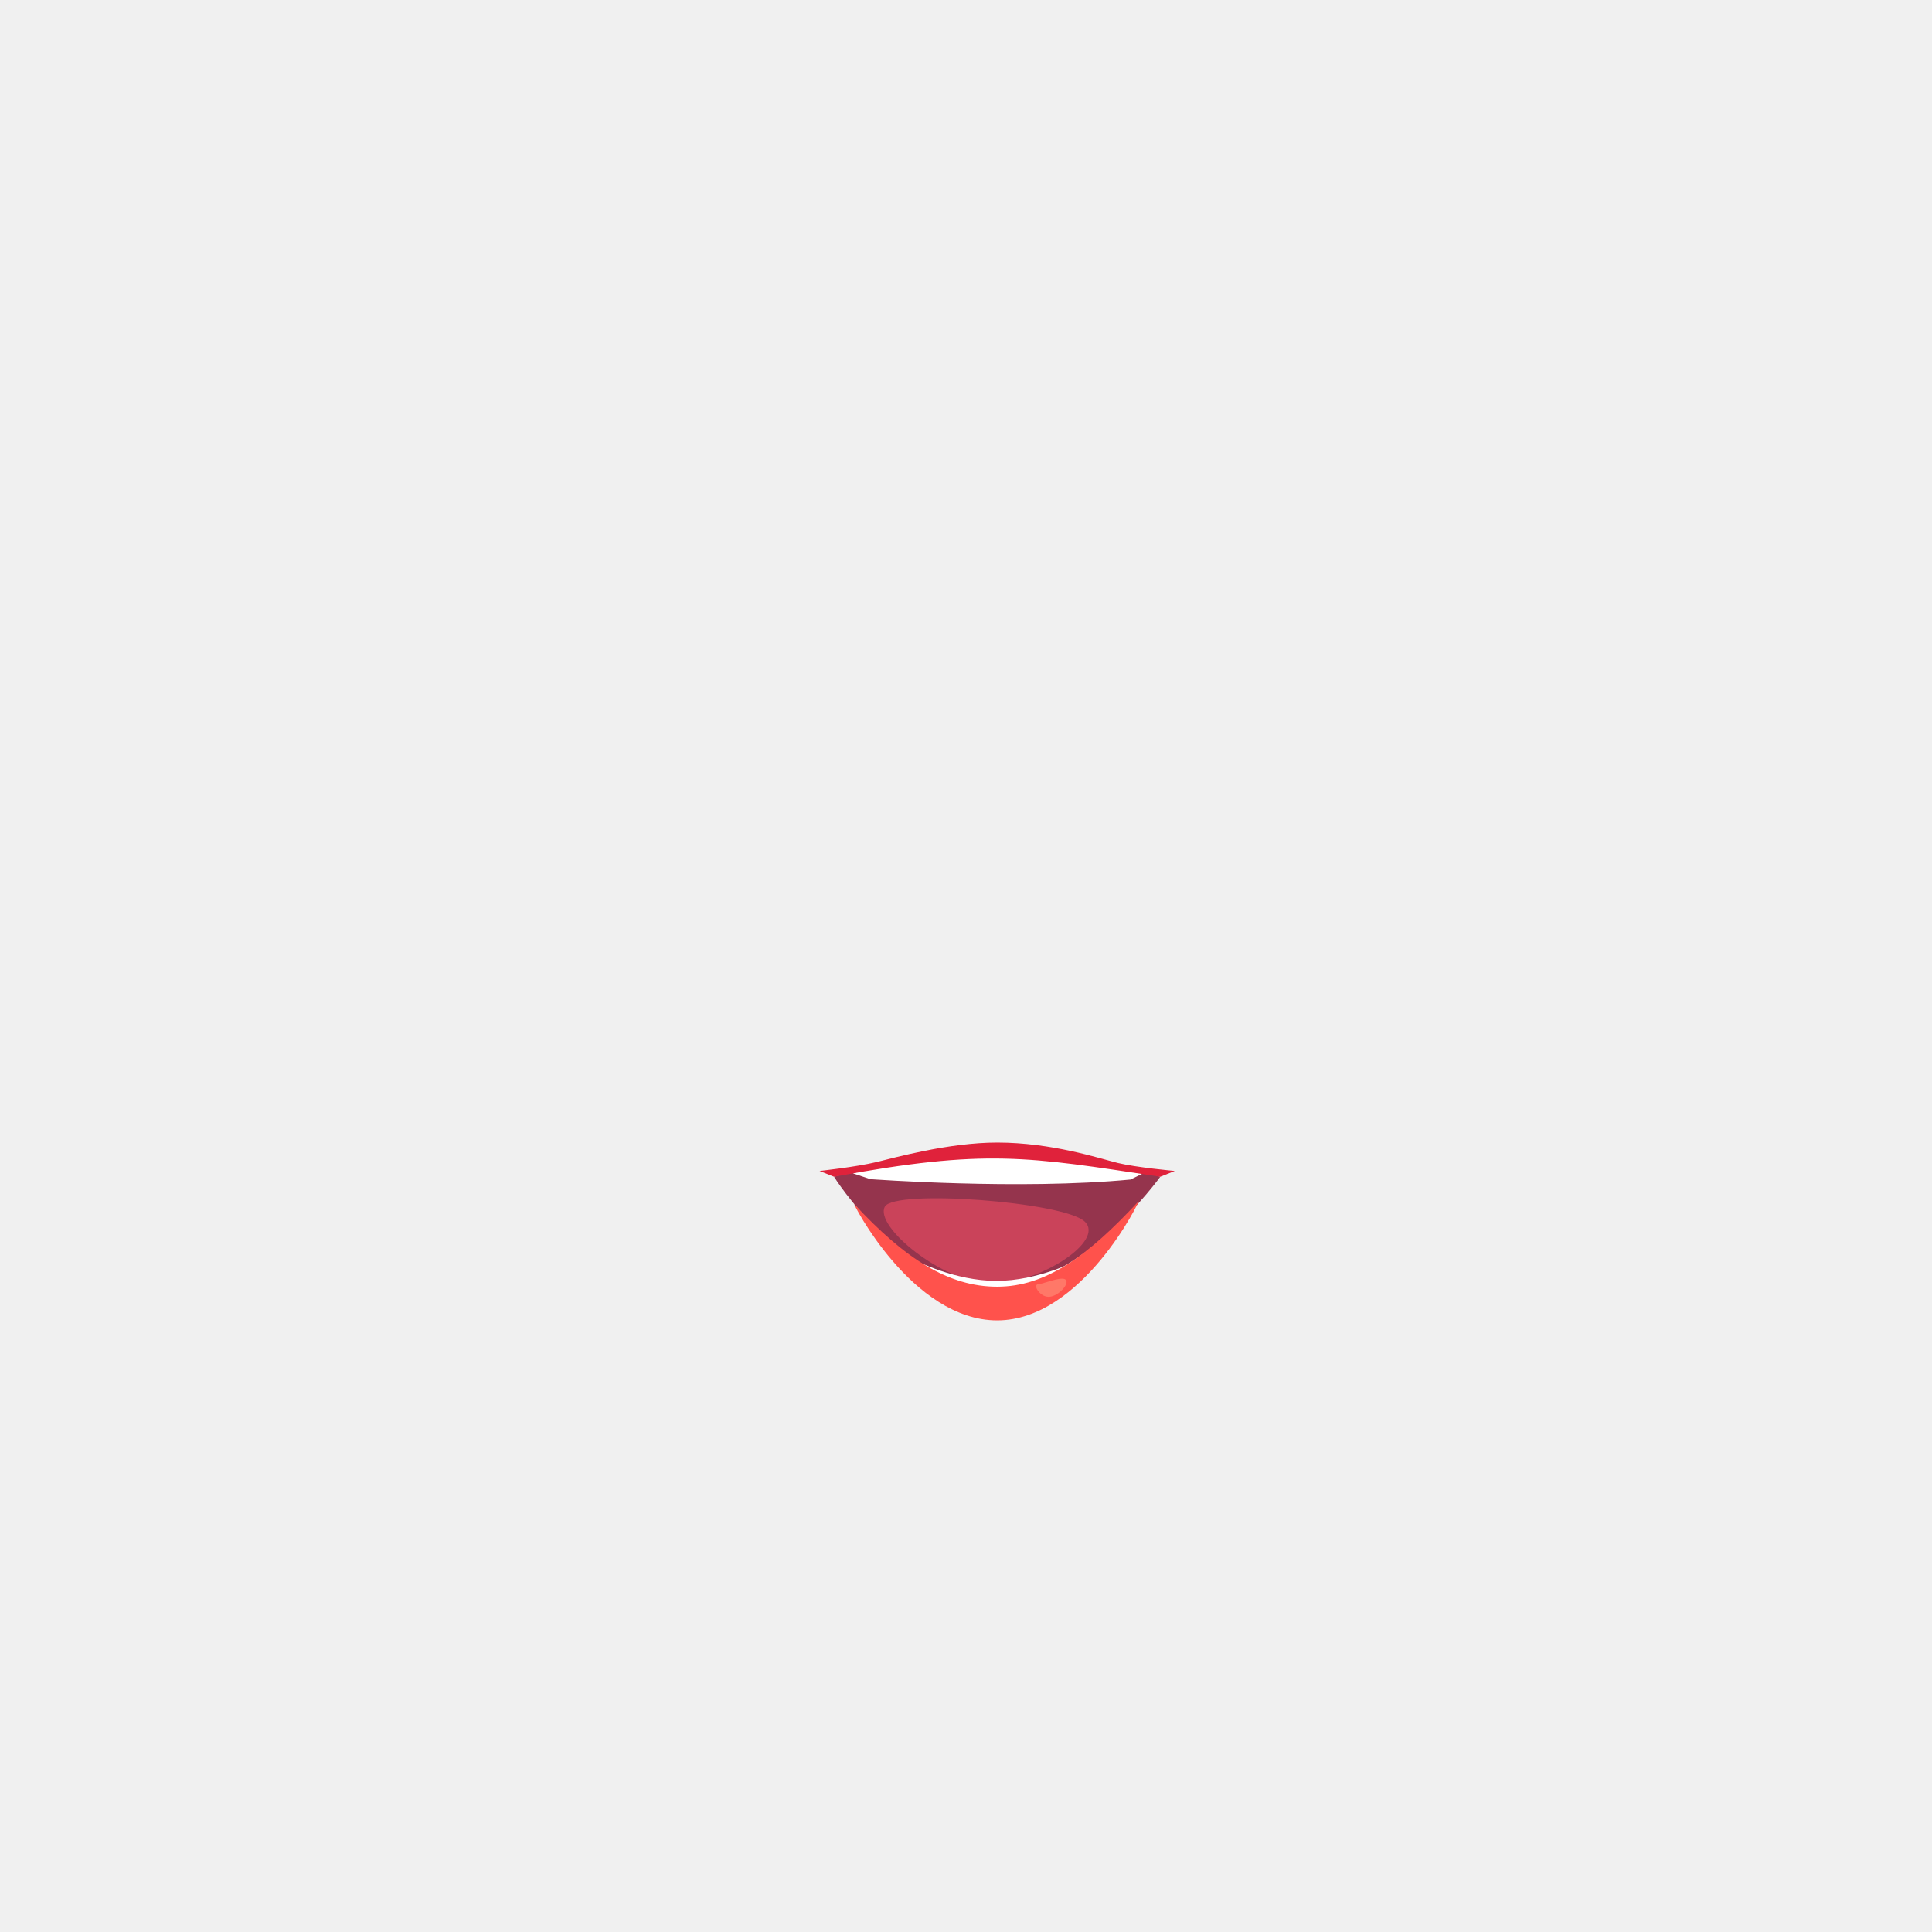
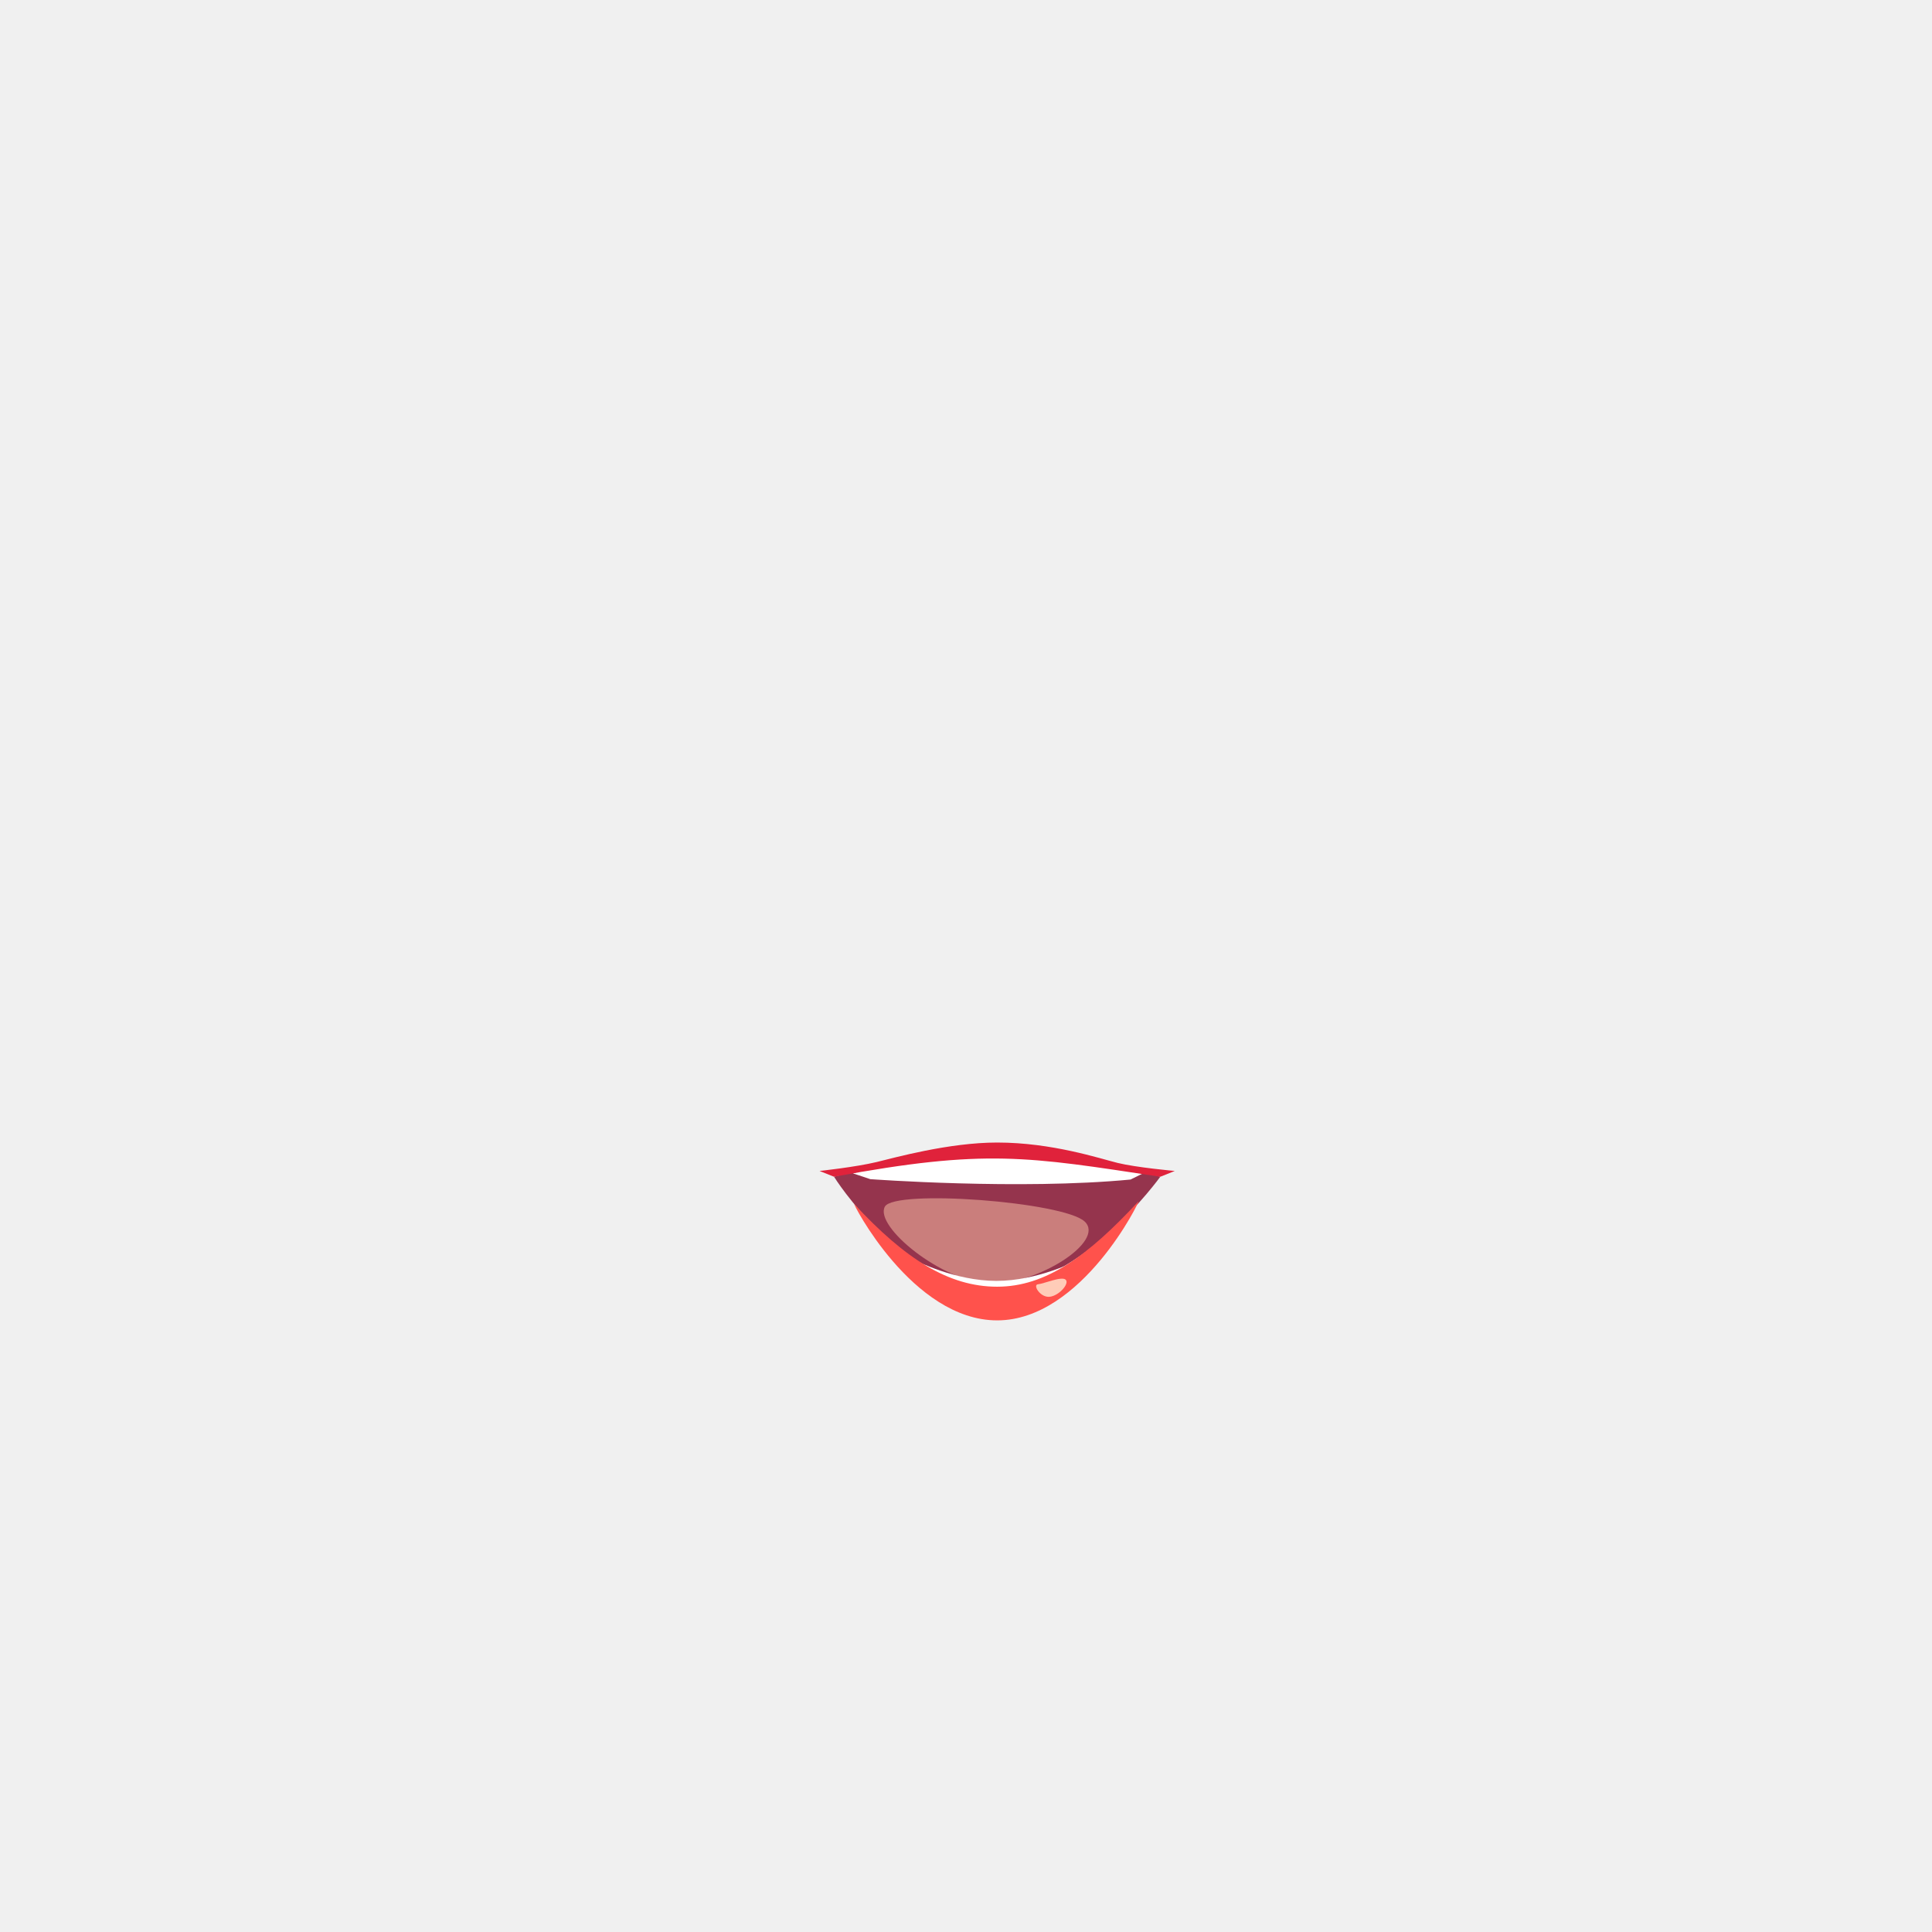
<svg xmlns="http://www.w3.org/2000/svg" xmlns:xlink="http://www.w3.org/1999/xlink" version="1.1" viewBox="0 0 1024 1024">
  <defs>
    <linearGradient id="_76" data-name="  76" x1="526.32" y1="550.002" x2="526.32" y2="597.969" gradientUnits="userSpaceOnUse">
      <stop offset="0" stop-color="#ffc2c4" />
      <stop offset="1" stop-color="#e5658e" />
    </linearGradient>
    <linearGradient id="_300" data-name="  300" x1="567.443" y1="585.065" x2="551.469" y2="581.175" gradientUnits="userSpaceOnUse">
      <stop offset="0" stop-color="#b04c8e" />
      <stop offset="1" stop-color="#ffbdac" />
    </linearGradient>
    <linearGradient id="_3001" data-name="  300" x1="502.716" y1="585.273" x2="487.488" y2="581.565" xlink:href="#_300" />
    <linearGradient id="_462" data-name="  462" x1="336.051" y1="1141.592" x2="336.051" y2="1141.592" gradientUnits="userSpaceOnUse">
      <stop offset="0" stop-color="#fff" />
      <stop offset="1" stop-color="#ac526a" />
    </linearGradient>
  </defs>
  <g style="isolation: isolate;">
    <g id="layer10-Emma-Hoofd" style="display: none;">
      <g>
        <g>
          <path d="M667.337,203.608l-184.744-74.335s24.006-30.39,49.193-44.601c9.358-5.291,18.846-8.352,27.329-6.778,18.541,3.411,34.764,13.599,48.625,26.848l.087.044c39.222,37.386,59.511,98.821,59.511,98.821Z" style="fill: #e5b08c;" />
          <path d="M667.337,203.608l-184.744-74.335s24.006-30.39,49.193-44.601l.743,2.317c23.307,35.724,75.211,17.753,75.211,17.753l.087.044c39.222,37.386,59.511,98.821,59.511,98.821Z" style="fill: #bc845b;" />
          <path d="M200.392,428.276l4.669,46.52s62.18-204.14,232.713-310.54c0,0,296.61,171.106,424.146,446.008l7.287-34.981s-4.372-240.927-151.584-371.674c-123.588-109.765-298.797-107.858-307.542-107.858s-94.639,41.479-160.331,172.367c-52.929,105.461-49.358,160.159-49.358,160.159Z" style="fill: #e5b08c;" />
          <path d="M204.567,465.339c2.867,157.522,212.89,262.569,355.641,284.173,156.16,23.633,276.298-60.837,301.712-139.248,0,0,7.287-494.523-454.754-494.523,0,0-206.824,117.493-202.599,349.599Z" style="fill: #bc845b;" />
          <path d="M437.774,203.608c-40.237,20.859-117.077,101.982-136.601,201.513-19.524,99.53,93.546,199.677,218.924,213.342,125.378,13.664,232.381-61.786,241.189-102.768,8.809-40.982-9.882-187.332-103.423-258.463-93.54-71.13-206.269-60.787-220.089-53.623Z" style="fill: #99440a;" />
        </g>
        <path d="M366.354,803.151c49.557-10.482,208.612-29.864,308.26-10.482,0,0,109.289-19.322,132.972-44.413,19.452-20.609,29.938-56.346-21.095-164.229-31.514-66.619-33.796-114.069-49.192-180.371-15.396-66.302-89.308-167.068-178.947-170.348-89.639-3.28-225.512,100.32-238.369,157.066-28.693,126.634-97.246,215.857-102.68,260.7-14.289,117.93,149.05,152.077,149.05,152.077Z" style="fill: #935b18;" />
        <path d="M632.356,872.578s-28.204,89.683-83.079,105.162c-75.823,21.426-133.366-120.597-133.366-120.597,0,0,46.612-10.976,57.543-29.603,5.422-9.226,5.466-41.409,4.154-71.536-1.354-30.696-4.154-59.293-4.154-59.293h101.533s-.743,25.273-1.268,53.652c-.611,35.506-.873,75.909,1.268,78.052,3.804,3.848,57.369,44.163,57.369,44.163Z" style="fill: #ffa476;" />
        <path d="M574.987,696.711s-.743,25.273-1.268,53.652c-37.648,22.519-71.404,23-96.111,5.641-1.354-30.696-4.154-59.293-4.154-59.293h101.533Z" style="fill: #ea8c63;" />
        <g>
          <path d="M711.792,518.147s32.066-20.377,43.726-19.759c11.661.618,21.429,22.847,23.468,39.518,2.039,16.672-43.145,95.092-83.227,90.769l16.033-110.528Z" style="fill: #ffa476;" />
          <path d="M341.805,518.147s-32.066-20.377-43.727-19.759c-11.66.618-21.428,22.847-23.467,39.518-2.039,16.672,43.145,95.092,83.227,90.769l-16.033-110.528Z" style="fill: #ffa476;" />
          <path d="M706.691,612.45c-11.369,26.104-36.73,51.204-66.158,71.318l-.045.044c-38.479,26.323-83.866,44.032-114.169,44.032-29.297,0-72.762-16.572-110.409-41.496-31.046-20.508-58.112-46.7-69.962-73.897-26.236-60.124,8.833-303.811,12.025-308.271,47.924-66.945,165.811-61.304,165.811-61.304,0,0,122.959-5.641,170.883,61.304,3.192,4.46,38.26,248.147,12.025,308.271Z" style="fill: #ffa476;" />
          <path d="M339.802,475.44s12.443,136.373,48.648,190.257c0,0-24.472-20.452-33.487-36.849,0,0-6.869.593-18.053-4.622,0,0-1.933-39.65,0-85.563,1.933-45.912,2.892-63.222,2.892-63.222Z" style="fill: #ea8c63;" />
          <path d="M707.803,519.335s-6.912,92.478-43.117,146.361c0,0,14.676-10.613,33.487-36.849,0,0,8.792,1.367,20.666-5.706,0,0,.102-15.063-2.472-38.426-5.032-45.678-8.564-65.379-8.564-65.379Z" style="fill: #ea8c63;" />
          <path d="M640.489,683.811c-38.479,26.323-83.866,44.032-114.169,44.032-29.297,0-72.762-16.572-110.409-41.496v-.044c30.215,17.666,82.25,31.09,110.409,34.369,27.721,3.235,111.635-35.724,114.169-36.861Z" style="fill: #f89867;" />
          <g>
-             <path d="M571.873,552.762s2.04,5.466,3.739,12.025c1.699,6.559,2.039,10.084-5.099,11.738-5.791,1.341-16.77.066-21.671,1.899-4.902,1.833,3.037,6.534.765,9.195-6.119,7.168-17.26,11.056-23.286,11.056s-17.166-3.888-23.285-11.056c-2.273-2.661,5.666-7.362.765-9.195-4.902-1.833-15.694,1.004-22.521-1.899-5.593-2.378-5.95-5.179-4.249-11.738,1.699-6.559,3.739-12.025,3.739-12.025-13.598,16.398-7.693,22.736-6.067,23.602,1.625.867,22.85,16.027,31.222,19.749,4.795,2.132,15.28,4.175,20.397,4.175s15.601-2.043,20.396-4.175c8.371-3.722,29.596-18.883,31.222-19.749,1.625-.866,7.531-7.204-6.065-23.602Z" style="fill: url(#_76); mix-blend-mode: multiply; opacity: .5;" />
-             <path d="M568.727,579.791c-10.702-2.469-18.611,1.006-17.592,3.783,1.02,2.776,3.22,4.684,5.873,4.051,6.466-1.542,11.719-7.834,11.719-7.834Z" style="fill: url(#_300); mix-blend-mode: multiply; opacity: .5;" />
-             <path d="M487.913,583.383c-4.057-4.667,15.547-3.866,15.547-1.406s-5.099,6.763-7.648,5.841c-2.55-.922-4.584-.622-7.898-4.435Z" style="fill: url(#_3001); mix-blend-mode: multiply; opacity: .5;" />
+             <path d="M571.873,552.762s2.04,5.466,3.739,12.025c1.699,6.559,2.039,10.084-5.099,11.738-5.791,1.341-16.77.066-21.671,1.899-4.902,1.833,3.037,6.534.765,9.195-6.119,7.168-17.26,11.056-23.286,11.056s-17.166-3.888-23.285-11.056c-2.273-2.661,5.666-7.362.765-9.195-4.902-1.833-15.694,1.004-22.521-1.899-5.593-2.378-5.95-5.179-4.249-11.738,1.699-6.559,3.739-12.025,3.739-12.025-13.598,16.398-7.693,22.736-6.067,23.602,1.625.867,22.85,16.027,31.222,19.749,4.795,2.132,15.28,4.175,20.397,4.175s15.601-2.043,20.396-4.175c8.371-3.722,29.596-18.883,31.222-19.749,1.625-.866,7.531-7.204-6.065-23.602Z" style="fill: url(#_76); opacity: .5;" />
+             <path d="M568.727,579.791c-10.702-2.469-18.611,1.006-17.592,3.783,1.02,2.776,3.22,4.684,5.873,4.051,6.466-1.542,11.719-7.834,11.719-7.834Z" style="fill: url(#_300); opacity: .5;" />
+             <path d="M487.913,583.383c-4.057-4.667,15.547-3.866,15.547-1.406s-5.099,6.763-7.648,5.841c-2.55-.922-4.584-.622-7.898-4.435Z" style="fill: url(#_3001); opacity: .5;" />
          </g>
        </g>
        <g>
          <path d="M807.567,765.842c-18.889,37.299-83.385,44.47-83.385,44.47l14.343-33.801s-40.579,26.629-77.746,23.219c0,0,75.516-36.949,54.616-224.36-6.559-58.681-24.488-157.634-24.488-157.634,0,0-56.451-71.711-82.337-119.067-2.056-3.717-3.847-7.259-5.466-10.582,0,0-18.454.7-46.613,5.903-55.751,10.232-149.5,38.129-212.728,112.945,0,0-.83,12.55-1.968,31.964-2.58,44.163-6.603,123.789-5.509,171.363,2.098,91.782,43.201,172.545,60.692,205.427,0,0-83.823-2.405-105.687-23,0,0-21.863-39.223-26.236-57.806,0,0,4.373,30.608,15.304,51.379,0,0-77.264-30.259-36.424-149.326,17.315-50.503,44.689-150.812,49.761-192.746.394-3.192.831-6.384,1.312-9.488,0,0,0-.044.043-.088,11.588-75.253,51.073-133.628,86.973-163.231,55.751-45.913,121.821-69.481,204.421-47.137,68.519,18.54,124.62,79.888,148.365,153.261,8.7,27.066,11.104,46.131,12.767,66.42,2.929,35.243,3.717,74.204,32.182,165.067,21.471,68.607,31.002,150.55,27.81,156.846Z" style="fill: #c6974e;" />
          <path d="M291.29,792.67c-20.405-145.238,9.474-244.352,9.474-244.352,0,0-58.302,62.674-35.71,186.565l26.236,57.786Z" style="fill: #9e6c2a;" />
          <path d="M738.508,776.508c25.027-65.673,20.885-169.866,0-227.085-20.886-57.22-22.141-121.147-22.141-121.147,0,0,49.812,179.277,62.701,248.408,12.889,69.131-54.887,133.628-54.887,133.628l14.327-33.804Z" style="fill: #9e6c2a;" />
          <path d="M608.583,298.673c67.5,49.232,128.256,85.448,128.256,85.448l3.807,14.053s-39.421-25.96-73.309-42.617c-33.887-16.657-58.754-56.885-58.754-56.885Z" style="fill: #9e6c2a;" />
          <path d="M690.885,417.757c27.706,40.974,57.647,47.582,57.647,47.582l-2.926-22.296-54.721-25.287Z" style="fill: #9e6c2a;" />
          <path d="M745.607,443.054s-70.909-147.629-189.117-149.063c-181.391-2.201-232.11,51.119-232.11,51.119,16.741-32.065,37.743-57.316,57.643-73.725,55.751-45.913,121.821-69.481,204.421-47.137,68.519,18.54,124.62,79.888,148.365,153.261,8.7,27.066,10.799,65.546,10.799,65.546Z" style="fill: #935b18;" />
          <path d="M396.977,815.69s-42.283-23.962-80.807-96.198c-38.479-72.236,1.356-168.26,25.011-284.834l.613,4.241c-2.58,44.163-6.603,123.789-5.509,171.363,2.098,91.782,43.201,172.545,60.692,205.427Z" style="fill: #9e6c2a;" />
          <path d="M603.118,288.095s-108.5-53.124-169.716-19.978c-61.217,33.147-89.639,138.819-89.639,138.819,0,0,80.894-104.214,259.355-118.841Z" style="fill: #9e6c2a;" />
        </g>
      </g>
    </g>
    <g id="layer9-Emma-Ogen-Normaal" style="display: none;">
      <g>
        <g>
          <path d="M353.461,406.936s36.21-18.158,106.901-21.832c0,0,14.575-13.565,17.855-32.67,0,0-80.801-10.358-124.756,54.502Z" style="fill: #935b18;" />
          <path d="M462.17,514.415s-1.444,5.072-8.002,0c-1.924-1.487-4.985-2.711-9.095-3.716-3.804-1.006-8.439-1.749-13.861-2.317h-.044c-8.658-1.006-19.152-1.53-30.959-1.662-1.354,0-2.666-.088-3.979-.174-5.729-.35-11.15-1.356-16.047-2.712-16.573-4.547-27.898-13.205-29.515-16.397-2.186-4.373,0-16.747,13.861-34.106,13.817-17.316,53.171-23.481,73.592-10.32,20.419,13.118,24.049,62.66,24.049,71.405Z" style="fill: #fff;" />
          <path d="M345.988,440.86s-6.171,20.537,6.179,32.826c0,0,26.325-44.726,69.775-32.15,25.474,7.373,36.148,40.137,36.148,40.137,0,0-1.93-25.075-19.968-38.681-38.411-28.976-92.134-2.132-92.134-2.132Z" style="fill: #281716;" />
          <path d="M414.769,449.175c-21.12,0-38.26,17.141-38.26,38.261,0,5.859,1.312,11.413,3.673,16.397,4.897,1.356,10.318,2.362,16.047,2.712,1.312.087,2.624.174,3.979.174,11.806.131,22.301.656,30.959,1.662h.044c5.422.568,10.057,1.311,13.861,2.317,4.985-6.471,7.915-14.517,7.915-23.262,0-21.12-17.097-38.261-38.217-38.261Z" style="fill: #908d66;" />
          <path d="M394.954,475.888s-5.061-16.706-21.761-11.28c0,0,7.232,14.289,21.761,11.28Z" style="fill: #d1c9c9;" />
        </g>
        <g>
          <path d="M699.179,406.936s-36.21-18.158-106.901-21.832c0,0-14.575-13.565-17.854-32.67,0,0,80.801-10.358,124.755,54.502Z" style="fill: #935b18;" />
          <path d="M590.471,514.415s1.444,5.072,8.002,0c1.923-1.487,4.985-2.711,9.095-3.716,3.803-1.006,8.439-1.749,13.86-2.317h.044c8.658-1.006,19.153-1.53,30.959-1.662,1.355,0,2.666-.088,3.979-.174,5.729-.35,11.151-1.356,16.048-2.712,16.572-4.547,27.897-13.205,29.515-16.397,2.187-4.373,0-16.747-13.86-34.106-13.817-17.316-53.171-23.481-73.592-10.32-20.42,13.118-24.049,62.66-24.049,71.405Z" style="fill: #fff;" />
          <path d="M706.651,440.86s6.172,20.537-6.178,32.826c0,0-26.325-44.726-69.776-32.15-25.474,7.373-36.148,40.137-36.148,40.137,0,0,1.93-25.075,19.968-38.681,38.411-28.976,92.134-2.132,92.134-2.132Z" style="fill: #281716;" />
          <path d="M599.654,487.436c0,8.745,2.929,16.791,7.915,23.262,3.803-1.006,8.439-1.749,13.86-2.317h.044c8.658-1.006,19.153-1.53,30.959-1.662,1.355,0,2.666-.088,3.979-.174,5.729-.35,11.151-1.356,16.048-2.712,2.361-4.984,3.673-10.537,3.673-16.397,0-21.12-17.141-38.261-38.261-38.261s-38.216,17.141-38.216,38.261Z" style="fill: #726e48;" />
          <path d="M657.686,475.888s5.062-16.706,21.761-11.28c0,0-7.232,14.289-21.761,11.28Z" style="fill: #d1c9c9;" />
        </g>
      </g>
      <ellipse cx="635.287" cy="481.673" rx="20.461" ry="19.306" style="fill: #3e031e;" />
      <ellipse cx="415.839" cy="481.673" rx="20.461" ry="19.306" style="fill: #3e031e;" />
    </g>
    <g id="layer8-Emma-Ogen-Wijd" style="display: none;">
      <g>
        <g>
          <path d="M369.277,399.366s39.542-14.297,87.449-14.912c0,0,12.246-14.758,14.706-32.588,0,0-44.611-1.558-72.552,14.757-27.941,16.315-29.602,32.743-29.602,32.743Z" style="fill: #935b18;" />
          <path d="M465.513,504.492c-2.767-31.934-10.298-62.856-25.977-70.711-15.678-7.856-69.379-10.787-74.171,20.072-4.793,30.858,10.074,51.254,17.452,56.788,7.378,5.534,46.114,10.145,60.87,8.301,14.756-1.845,16.948,2.719,19.983.413,3.035-2.306,1.844-14.862,1.844-14.862Z" style="fill: #fff;" />
          <path d="M456.671,459.122s-2.554-25.34-32.397-37.162c-24.814-9.828-65.129,6.009-65.129,6.009,0,0-2.459,15.655,6.221,27.644,0,0,11.554-26.434,49.723-23.979,27.036,1.739,41.583,27.488,41.583,27.488Z" style="fill: #281716;" />
          <path d="M452.532,480.722c0,16.353-13.257,29.611-29.611,29.611s-29.611-13.257-29.611-29.611,13.257-29.611,29.611-29.611,29.611,13.257,29.611,29.611Z" style="fill: #726e48;" />
          <path d="M442.041,480.722c0,10.56-8.56,19.12-19.12,19.12s-19.12-8.56-19.12-19.12,8.56-19.12,19.12-19.12,19.12,8.56,19.12,19.12Z" style="fill: #3e031e;" />
          <path d="M395.615,456.992s14.488,1.647,16.141,15.805c0,0-11.203-1.976-16.141-15.805Z" style="fill: #fff;" />
        </g>
        <g>
          <path d="M683.362,399.366s-39.542-14.297-87.449-14.912c0,0-12.246-14.758-14.706-32.588,0,0,44.611-1.558,72.552,14.757,27.941,16.315,29.602,32.743,29.602,32.743Z" style="fill: #935b18;" />
          <path d="M587.126,504.492c2.767-31.934,10.299-62.856,25.977-70.711,15.679-7.856,69.379-10.787,74.171,20.072,4.793,30.858-10.074,51.254-17.452,56.788-7.378,5.534-46.114,10.145-60.87,8.301-14.756-1.845-16.948,2.719-19.983.413-3.035-2.306-1.844-14.862-1.844-14.862Z" style="fill: #fff;" />
          <path d="M595.969,459.122s2.554-25.34,32.397-37.162c24.814-9.828,65.129,6.009,65.129,6.009,0,0,2.459,15.655-6.221,27.644,0,0-11.554-26.434-49.723-23.979-27.036,1.739-41.583,27.488-41.583,27.488Z" style="fill: #281716;" />
          <path d="M600.107,480.722c0,16.353,13.257,29.611,29.611,29.611s29.612-13.257,29.612-29.611-13.258-29.611-29.612-29.611-29.611,13.257-29.611,29.611Z" style="fill: #726e48;" />
          <path d="M610.598,480.722c0,10.56,8.56,19.12,19.12,19.12s19.12-8.56,19.12-19.12-8.56-19.12-19.12-19.12-19.12,8.56-19.12,19.12Z" style="fill: #3e031e;" />
          <path d="M657.025,456.992s-14.487,1.647-16.141,15.805c0,0,11.203-1.976,16.141-15.805Z" style="fill: #fff;" />
        </g>
      </g>
    </g>
    <g id="layer7-Emma-Ogen-Dicht" style="display: none;">
      <path d="M460.741,481.244s-16.824-16.686-48.924-16.686c-12.132,0-22.776,1.235-42.382,13.176,0,0,12.283-4.28,40.72-4.28,30.167,0,50.586,7.79,50.586,7.79Z" style="fill: #281716;" />
      <path d="M591.899,482.625s16.824-16.686,48.924-16.686c12.132,0,22.776,1.235,42.382,13.176,0,0-12.283-4.28-40.72-4.28-30.167,0-50.586,7.79-50.586,7.79Z" style="fill: #281716;" />
      <path d="M353.461,406.936s36.21-18.158,106.901-21.832c0,0,14.575-13.565,17.855-32.67,0,0-80.801-10.358-124.756,54.502Z" style="fill: #935b18;" />
      <path d="M699.179,406.936s-36.21-18.158-106.901-21.832c0,0-14.575-13.565-17.854-32.67,0,0,80.801-10.358,124.755,54.502Z" style="fill: #935b18;" />
    </g>
    <g id="layer6-Emma-Mond-SmalOpen" style="display: none;">
      <g>
        <path d="M469.67,637.715c2.609-.567,29.057-17.559,57.278-17.559s58.323,17.559,58.323,17.559c0,0-26.592,35.164-56.586,35.164s-59.014-35.164-59.014-35.164Z" style="fill: #95344d;" />
        <path d="M560.477,619.565c-12.668-8.508-25.9-12.478-33.008-12.478s-20.34,3.97-33.008,12.478c-12.668,8.507-27.447,18.149-27.447,18.149,0,0,11.084,0,26.919-6.806s33.536-6.239,33.536-6.239c0,0,17.701-.567,33.535,6.239,15.835,6.806,26.919,6.806,26.919,6.806,0,0-14.78-9.642-27.447-18.149Z" style="fill: #e0223b;" />
        <path d="M585.27,637.715s-1.355,2.719-21.641,16.684c-20.288,13.965-35.991,14.26-35.991,14.26,0,0-16.039-.295-36.328-14.26-20.288-13.966-21.641-16.684-21.641-16.684,0,0,28.624,60.2,57.632,60.665l-.002.022c.058,0,.113-.01.169-.011.058,0,.113.011.169.011v-.022c29.007-.465,57.632-60.665,57.632-60.665Z" style="fill: #ff524c;" />
        <path d="M493.934,630.909s17.668,3.025,67.071,0c0,0-17.787-8.507-33.535-8.507s-33.536,8.507-33.536,8.507Z" style="fill: #fff;" />
-         <path d="M531.487,666.657c15.68-1.8,42.183-16.365,35.679-20.139-15.167-8.802-46.863-6.97-63.672,7.882-3.77,3.331,12.313,14.058,27.993,12.257Z" style="fill: #ffc7ac; mix-blend-mode: overlay; opacity: .3;" />
+         <path d="M531.487,666.657c15.68-1.8,42.183-16.365,35.679-20.139-15.167-8.802-46.863-6.97-63.672,7.882-3.77,3.331,12.313,14.058,27.993,12.257Z" style="fill: #ffc7ac; opacity: .3;" />
      </g>
-       <path d="M540.732,670.543c-3.781.292,1.559,9.166,7.922,8.379s13.312-8.869,10.65-11.439c-2.662-2.57-14.791,2.768-18.572,3.06Z" style="fill: #ffccb8; mix-blend-mode: soft-light;" />
+       <path d="M540.732,670.543c-3.781.292,1.559,9.166,7.922,8.379s13.312-8.869,10.65-11.439c-2.662-2.57-14.791,2.768-18.572,3.06Z" style="fill: #ffccb8;" />
    </g>
    <g id="layer5-Emma-Mond-BreedOpen">
      <g>
        <path d="M528.515,681.979c44.512,0,86.465-58.281,86.465-58.281,0,0-77.703-26.269-172.929,0,0,0,36.136,58.281,86.465,58.281Z" style="fill: #95344d;" />
-         <path d="M468.985,639.557c-5.641,10.53,30.372,39.931,55.575,40.733,25.203.801,61.391-22.265,50.405-32.79-10.986-10.525-100.96-17.315-105.981-7.943Z" style="fill: #ffc7ac; mix-blend-mode: overlay; opacity: .5;" />
+         <path d="M468.985,639.557c-5.641,10.53,30.372,39.931,55.575,40.733,25.203.801,61.391-22.265,50.405-32.79-10.986-10.525-100.96-17.315-105.981-7.943Z" style="fill: #ffc7ac; opacity: .5;" />
        <path d="M452.022,621.897s5.58,1.8,9.249,3.08c0,0,79.119,5.843,137.942.202l7.521-3.724c-.159-.006-83.948-20.071-154.711.442Z" style="fill: #fff;" />
        <path d="M573.409,667.083c-3.231,1.342-23.426,11.816-45.317,11.816s-42.085-10.474-45.316-11.816c-3.231-1.342,32.388,22.145,45.316,22.145s48.548-23.487,45.317-22.145Z" style="fill: #fff;" />
        <path d="M622.657,620.636s-20.404-1.836-30.235-4.25c-9.537-2.342-34.799-10.818-63.907-10.818-25.617,0-54.455,8.06-63.9,10.34-10.959,2.646-30.242,4.728-30.242,4.728l7.677,3.061c80.641-14.926,102.242-10.68,172.929,0l7.677-3.061Z" style="fill: #e0223b;" />
        <path d="M603.404,636.784c-26.985,29.102-49.211,45.194-74.889,45.194s-48.75-14.676-75.735-43.778c-1.292-1.394,30.58,61.628,75.739,61.628s76.178-64.439,74.885-63.045Z" style="fill: #ff524c;" />
      </g>
-       <path d="M550.158,680.688c-2.988.231,1.232,7.244,6.261,6.622s10.52-7.009,8.417-9.04c-2.104-2.031-11.689,2.187-14.677,2.418Z" style="fill: #ffccb8; mix-blend-mode: soft-light;" />
+       <path d="M550.158,680.688c-2.988.231,1.232,7.244,6.261,6.622s10.52-7.009,8.417-9.04c-2.104-2.031-11.689,2.187-14.677,2.418Z" style="fill: #ffccb8;" />
    </g>
    <g id="layer4-Emma-Mond-Sip" style="display: none;">
      <g>
        <path d="M527.531,620.569s-38.037,2.39-63.466,36.778c0,0,31.187-18.375,63.8-18.988,32.613-.613,64.468,16.578,64.468,16.578-26.703-33.409-64.803-34.368-64.803-34.368Z" style="fill: #e0223b;" />
        <path d="M528.594,666.914c25.12-.629,53.313-16.673,53.313-16.673-25.255-13.865-52.065-12.049-54.042-11.894-1.981-.081-28.84-.889-53.557,13.916,0,0,28.776,14.974,53.902,14.658v.014c.064-.001.129-.009.193-.011.064,0,.128.004.192.003v-.014Z" style="fill: #ff524c;" />
      </g>
-       <path d="M540.066,650.226c-3.781.292,1.559,9.166,7.922,8.379s13.312-8.869,10.65-11.439c-2.662-2.57-14.791,2.768-18.572,3.06Z" style="fill: #ffccb8; mix-blend-mode: soft-light;" />
+       <path d="M540.066,650.226c-3.781.292,1.559,9.166,7.922,8.379s13.312-8.869,10.65-11.439c-2.662-2.57-14.791,2.768-18.572,3.06Z" style="fill: #ffccb8;" />
    </g>
    <g id="layer3-Emma-Mond-Neutraal" style="display: none;">
      <g>
        <path d="M560.477,627.657c-12.668-8.508-25.9-5.956-33.008-5.956s-20.34-2.552-33.008,5.956c-12.668,8.507-27.447,14.149-27.447,14.149,0,0,11.084,4,26.919-2.806s33.536.283,33.536.283c0,0,17.701-7.09,33.535-.283,15.835,6.806,26.919,2.806,26.919,2.806,0,0-14.78-5.642-27.447-14.149Z" style="fill: #e0223b;" />
        <path d="M587.924,641.806s-5.13,2.926-24.296-2.806c-23.597-7.058-35.991.283-35.991.283,0,0-10.286-7.917-33.704-.283-21.641,7.055-26.919,2.806-26.919,2.806,0,0,30.664,27.651,59.672,28.117h0c.058,0-.055,0,0,0,.058,0-.056,0,0,0,29.007-.465,61.238-28.117,61.238-28.117Z" style="fill: #ff524c;" />
      </g>
-       <path d="M540.732,646.731c-3.781.292,1.559,9.166,7.922,8.379s13.312-8.869,10.65-11.439c-2.662-2.57-14.791,2.768-18.572,3.06Z" style="fill: #ffccb8; mix-blend-mode: soft-light;" />
+       <path d="M540.732,646.731c-3.781.292,1.559,9.166,7.922,8.379s13.312-8.869,10.65-11.439c-2.662-2.57-14.791,2.768-18.572,3.06Z" style="fill: #ffccb8;" />
    </g>
    <g id="layer2-Emma-Mond-Lach" style="display: none;">
      <g>
        <path d="M442.202,604.666s39.892,65.625,86.312,65.625,86.312-65.625,86.312-65.625c0,0-39.332,25.331-86.312,25.331s-86.312-25.331-86.312-25.331Z" style="fill: #95344d;" />
-         <path d="M482.604,640.895c-4.58,5.198,32.129,21.378,44.041,21.741,11.911.362,41.34-13.406,44.041-18.842,2.7-5.435-83.932-7.609-88.082-2.899Z" style="fill: #ffc7ac; mix-blend-mode: overlay; opacity: .3;" />
+         <path d="M482.604,640.895c-4.58,5.198,32.129,21.378,44.041,21.741,11.911.362,41.34-13.406,44.041-18.842,2.7-5.435-83.932-7.609-88.082-2.899Z" style="fill: #ffc7ac; opacity: .3;" />
        <path d="M588.254,612.68c-26.715,8.117-59.74,5.529-59.74,5.529,0,0-33.025,2.588-59.74-5.529-26.717-8.117-30.994-11.354-30.994-11.354,0,0,40.971,33.765,90.735,33.765s90.734-33.765,90.734-33.765c0,0-4.278,3.237-30.994,11.354Z" style="fill: #e0223b;" />
        <path d="M528.514,665.172s-45.205-4.16-86.312-60.506c0,0,27.309,81.16,86.312,81.16s86.312-81.16,86.312-81.16c-41.107,56.346-86.312,60.506-86.312,60.506Z" style="fill: #ff524c;" />
        <path d="M592.562,618.213s-10.044,11.261-26.133,20.088c-10.435,5.826-23.437,10.565-37.915,10.565-15.131,0-28.653-5.218-39.35-11.348v-.044c-15.218-8.696-24.696-19.262-24.696-19.262,9.696,5.043,19.088,8.565,27.523,11.087h.044c21.174,6.217,36.48,5.783,36.48,5.783,0,0,13.652.391,33.002-4.826,9.305-2.478,19.957-6.305,31.045-12.044Z" style="fill: #fff;" />
        <path d="M464.468,618.213c9.696,5.043,19.088,8.565,27.523,11.087h-.305s-3.609,1.13-2.522,8.174c-15.218-8.696-24.696-19.262-24.696-19.262Z" style="fill: #fff;" />
        <path d="M592.562,618.213s-10.044,11.261-26.133,20.088c0,0,.303-4.435-4.913-8.044,9.305-2.478,19.957-6.305,31.045-12.044Z" style="fill: #fff;" />
      </g>
-       <path d="M554.57,660.307c-3.781.292,1.559,9.166,7.922,8.379s13.312-8.869,10.65-11.439c-2.662-2.57-14.791,2.768-18.572,3.06Z" style="fill: #ffccb8; mix-blend-mode: soft-light;" />
+       <path d="M554.57,660.307c-3.781.292,1.559,9.166,7.922,8.379s13.312-8.869,10.65-11.439c-2.662-2.57-14.791,2.768-18.572,3.06Z" style="fill: #ffccb8;" />
    </g>
    <g id="layer1-Emma-Shirt" style="display: none;">
      <path d="M799.219,1024c-30.224-47.601-53.935-83.409-58.553-86.182-10.801-6.471-42.065-32.357-90.644-64.365l-17.666-23.437c-10.931-.744-22.606,4.372-22.606,4.372,0,0-18.321,91.257-83.605,91.257-76.697,0-84.741-96.635-84.741-96.635,0,0-10.057-10.8-13.818-10.67-8.22.219-21.513,19.721-21.513,19.721,0,0-97.947,54.133-105.949,61.566-2.806,2.618-28.54,52.592-56.108,104.372h555.204Z" style="fill: #d1ae8f;" />
      <path d="M406.053,858.052c2.206,75.786,89.357,141.376,89.357,141.376,0,0-36.501,10.385-67.839-12.571-31.337-22.956-28.341-125.02-28.341-125.02l6.822-3.785Z" style="fill: #aa8366;" />
      <g>
-         <path d="M550.998,940.744c26.5-2.568,80.629-64.114,81.357-90.714.054-1.96-22.592,4.373-22.592,4.373-13.944,65.059-58.766,86.341-58.766,86.341Z" style="fill: #d1d1d1; mix-blend-mode: multiply;" />
-         <path d="M336.051,1141.592" style="fill: url(#_462); mix-blend-mode: multiply; opacity: .5;" />
-         <path d="M427.571,838.326s24.66,95.7,67.839,100.954c0,0-42.974-12.023-54.01-90.28h0s-6.705-8.237-13.828-10.674Z" style="fill: #d1d1d1; mix-blend-mode: multiply;" />
+         <path d="M550.998,940.744c26.5-2.568,80.629-64.114,81.357-90.714.054-1.96-22.592,4.373-22.592,4.373-13.944,65.059-58.766,86.341-58.766,86.341Z" style="fill: #d1d1d1;" />
+         <path d="M336.051,1141.592" style="fill: url(#_462); opacity: .5;" />
+         <path d="M427.571,838.326s24.66,95.7,67.839,100.954c0,0-42.974-12.023-54.01-90.28h0s-6.705-8.237-13.828-10.674Z" style="fill: #d1d1d1;" />
      </g>
      <path d="M561.169,1024c22.561-10.922,56.385-41.307,95.279-146.244l-6.413-4.305s-43.186,66.218-90.707,106.49c-23.993,20.334-44.576,34.755-59.085,44.059h60.925Z" style="fill: #aa8366;" />
    </g>
  </g>
</svg>
